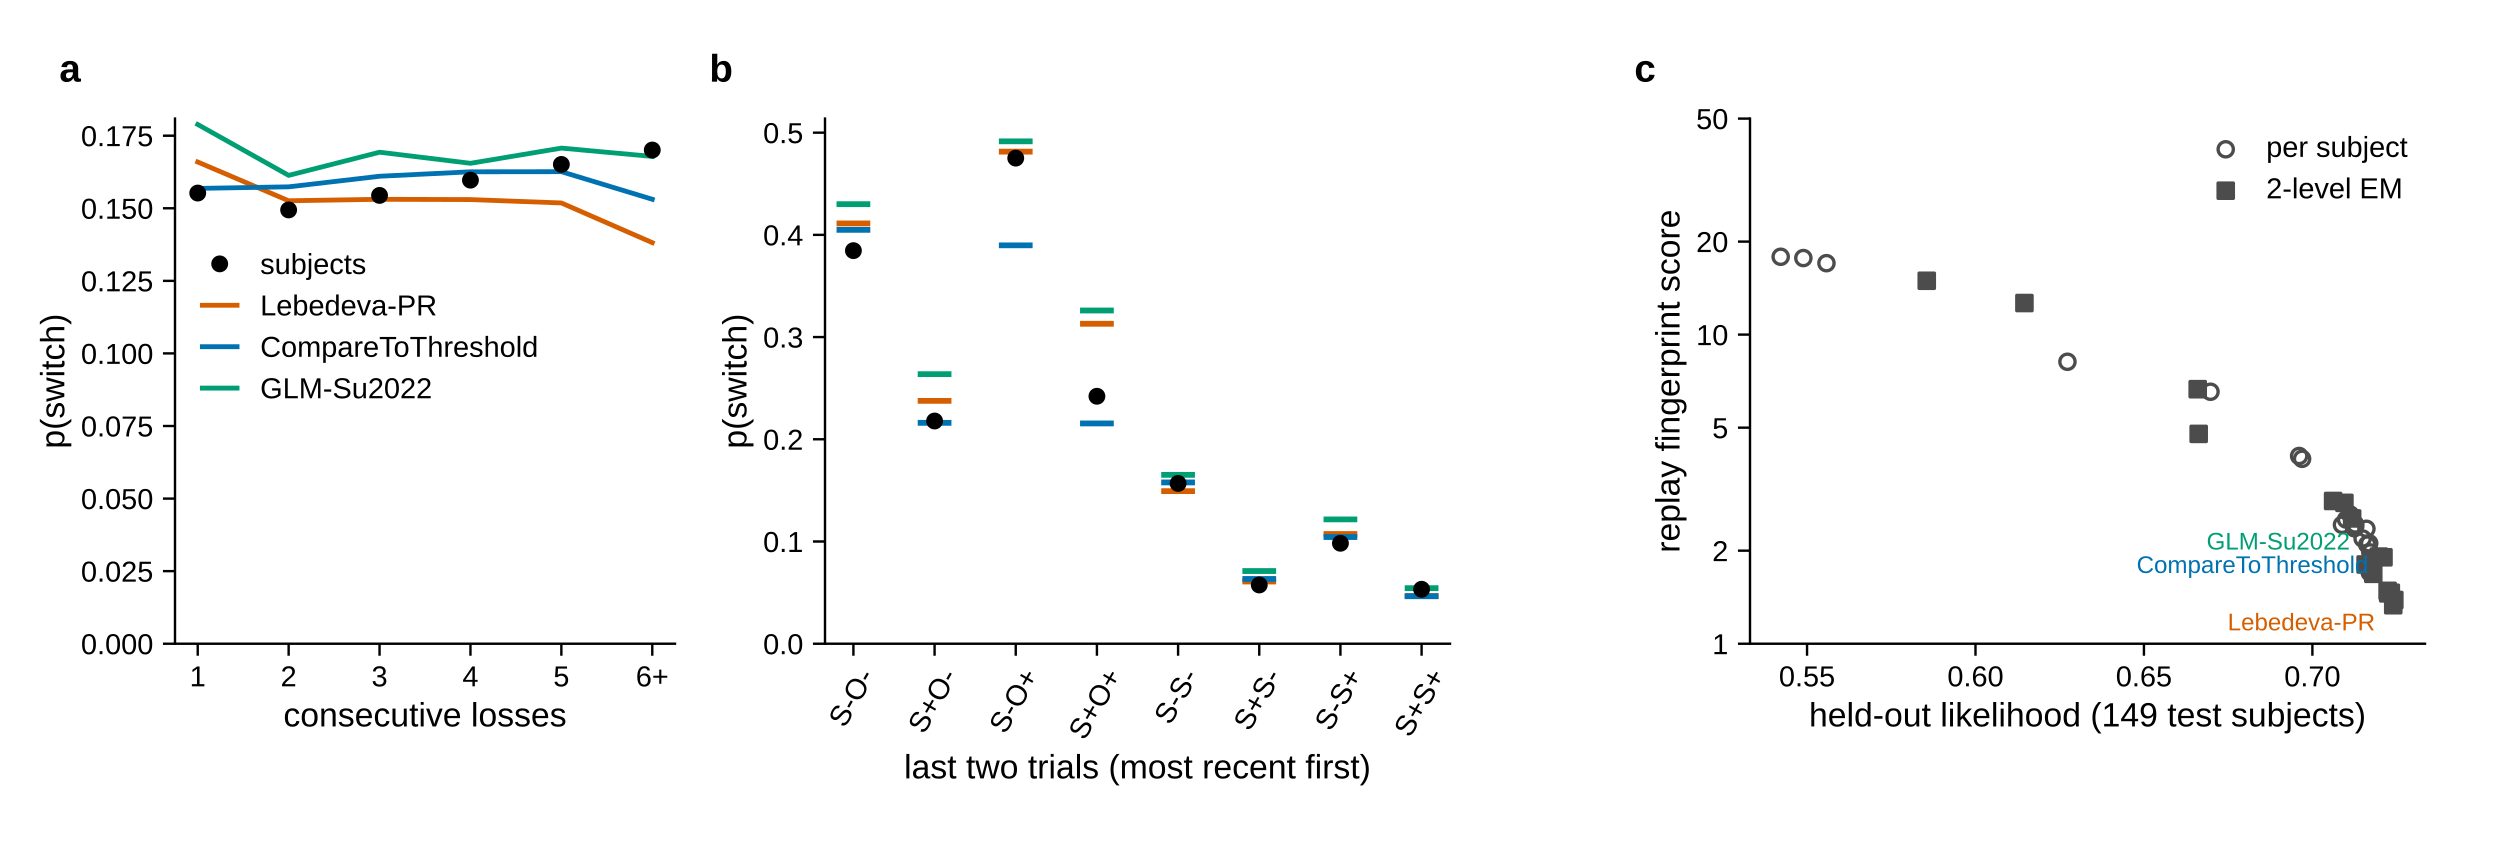
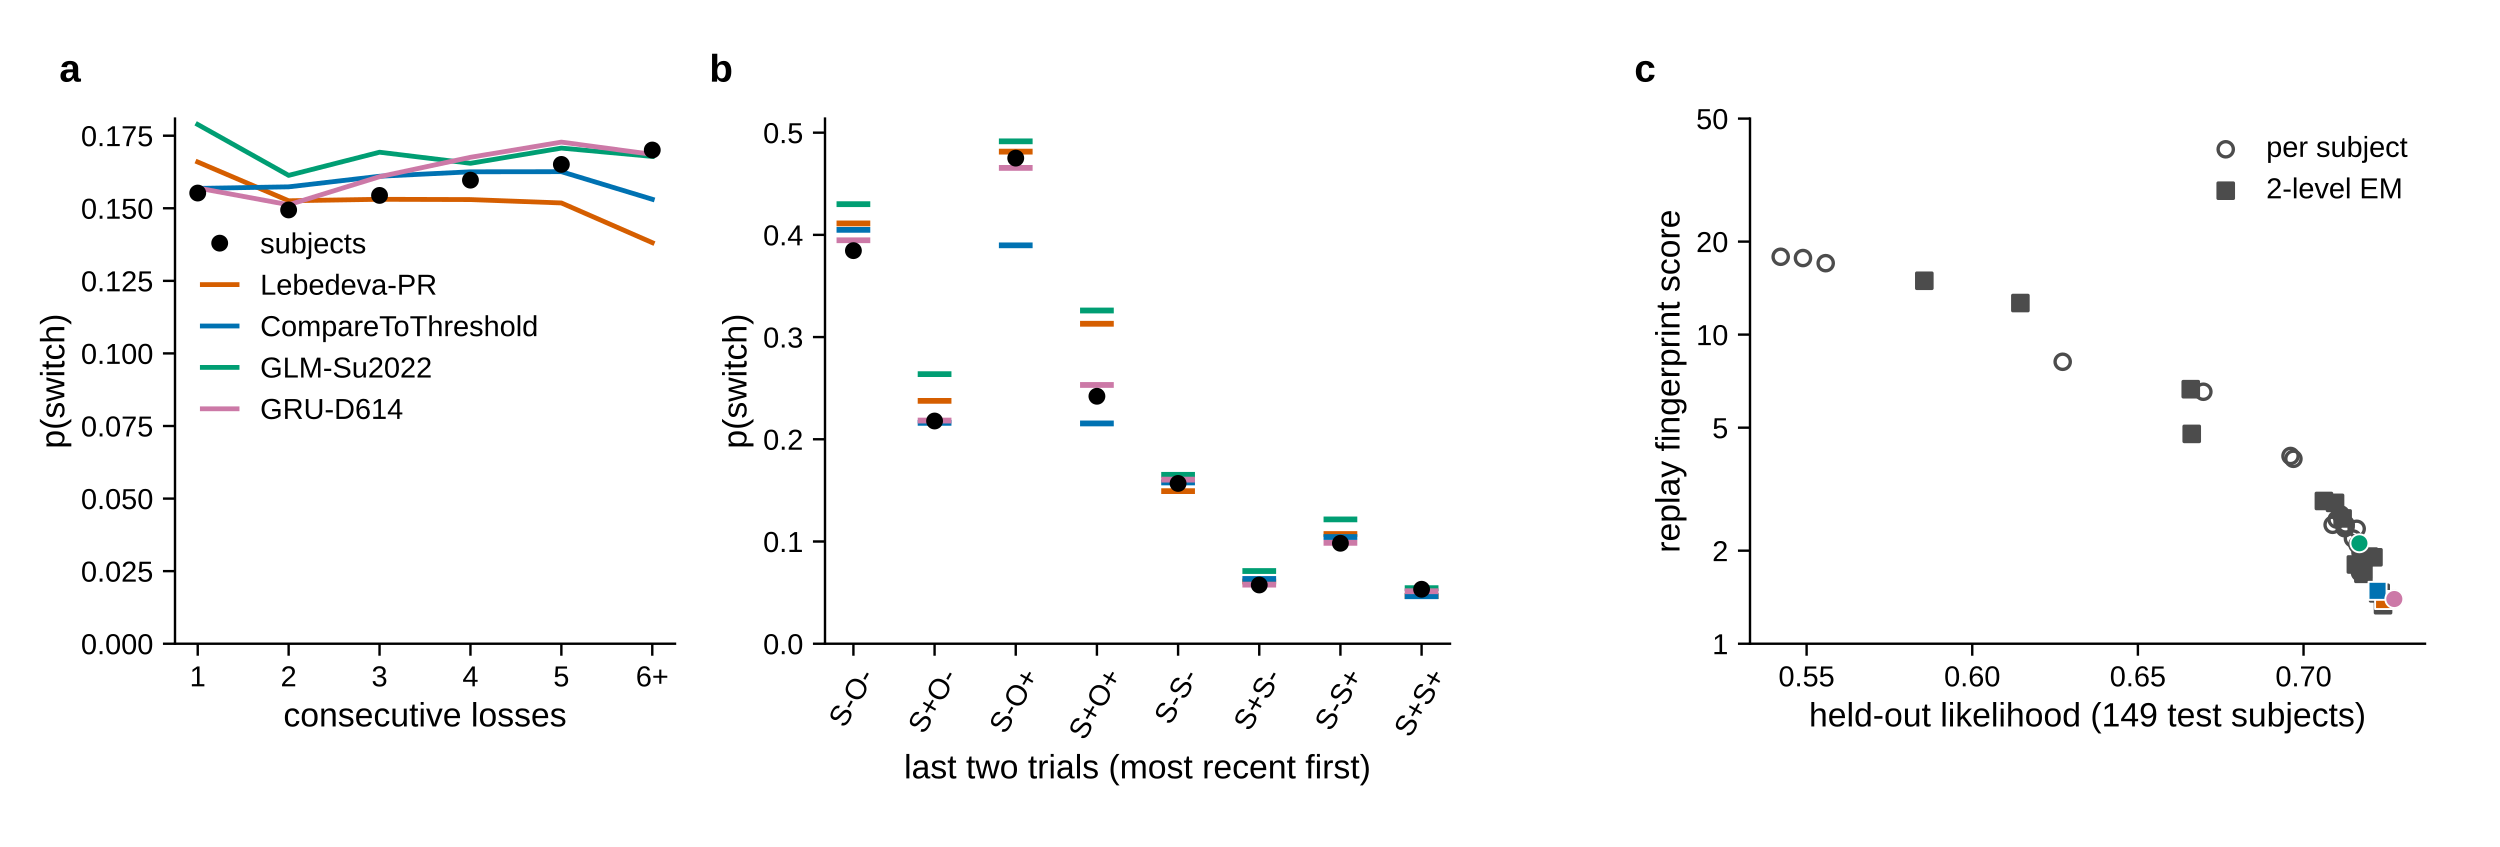
<svg xmlns="http://www.w3.org/2000/svg" xmlns:xlink="http://www.w3.org/1999/xlink" width="518.74pt" height="175.748pt" viewBox="0 0 518.74 175.748" version="1.1">
  <defs>
    <style type="text/css">*{stroke-linejoin: round; stroke-linecap: butt}</style>
  </defs>
  <g id="figure_1">
    <g id="patch_1">
      <path d="M 0 175.748  L 518.74 175.748  L 518.74 0  L 0 0  z " style="fill: #ffffff" />
    </g>
    <g id="axes_1">
      <g id="patch_2">
        <path d="M 36.312 133.569  L 140.06 133.569  L 140.06 24.605  L 36.312 24.605  z " style="fill: #ffffff" />
      </g>
      <g id="matplotlib.axis_1">
        <g id="xtick_1">
          <g id="line2d_1">
            <defs>
              <path id="md31456fca1" d="M 0 0  L 0 2.5  " style="stroke: #000000; stroke-width: 0.5" />
            </defs>
            <g>
              <use xlink:href="#md31456fca1" x="41.028" y="133.569" style="stroke: #000000; stroke-width: 0.5" />
            </g>
          </g>
          <g id="text_1">
            <text style="font-size: 6px; font-family: 'Arial', 'Liberation Sans', 'Helvetica', sans-serif; text-anchor: middle" x="41.028" y="142.417" transform="rotate(-0 41.02763 142.4166)">1</text>
          </g>
        </g>
        <g id="xtick_2">
          <g id="line2d_2">
            <g>
              <use xlink:href="#md31456fca1" x="59.891" y="133.569" style="stroke: #000000; stroke-width: 0.5" />
            </g>
          </g>
          <g id="text_2">
            <text style="font-size: 6px; font-family: 'Arial', 'Liberation Sans', 'Helvetica', sans-serif; text-anchor: middle" x="59.891" y="142.417" transform="rotate(-0 59.89091 142.4166)">2</text>
          </g>
        </g>
        <g id="xtick_3">
          <g id="line2d_3">
            <g>
              <use xlink:href="#md31456fca1" x="78.754" y="133.569" style="stroke: #000000; stroke-width: 0.5" />
            </g>
          </g>
          <g id="text_3">
            <text style="font-size: 6px; font-family: 'Arial', 'Liberation Sans', 'Helvetica', sans-serif; text-anchor: middle" x="78.754" y="142.417" transform="rotate(-0 78.75419 142.4166)">3</text>
          </g>
        </g>
        <g id="xtick_4">
          <g id="line2d_4">
            <g>
              <use xlink:href="#md31456fca1" x="97.617" y="133.569" style="stroke: #000000; stroke-width: 0.5" />
            </g>
          </g>
          <g id="text_4">
            <text style="font-size: 6px; font-family: 'Arial', 'Liberation Sans', 'Helvetica', sans-serif; text-anchor: middle" x="97.617" y="142.417" transform="rotate(-0 97.61747 142.4166)">4</text>
          </g>
        </g>
        <g id="xtick_5">
          <g id="line2d_5">
            <g>
              <use xlink:href="#md31456fca1" x="116.481" y="133.569" style="stroke: #000000; stroke-width: 0.5" />
            </g>
          </g>
          <g id="text_5">
            <text style="font-size: 6px; font-family: 'Arial', 'Liberation Sans', 'Helvetica', sans-serif; text-anchor: middle" x="116.481" y="142.417" transform="rotate(-0 116.4807 142.4166)">5</text>
          </g>
        </g>
        <g id="xtick_6">
          <g id="line2d_6">
            <g>
              <use xlink:href="#md31456fca1" x="135.344" y="133.569" style="stroke: #000000; stroke-width: 0.5" />
            </g>
          </g>
          <g id="text_6">
            <text style="font-size: 6px; font-family: 'Arial', 'Liberation Sans', 'Helvetica', sans-serif; text-anchor: middle" x="135.344" y="142.417" transform="rotate(-0 135.344 142.4166)">6+</text>
          </g>
        </g>
        <g id="text_7">
          <text style="font-size: 7px; font-family: 'Arial', 'Liberation Sans', 'Helvetica', sans-serif; text-anchor: middle" x="88.186" y="150.734" transform="rotate(-0 88.18583 150.7344)">consecutive losses</text>
        </g>
      </g>
      <g id="matplotlib.axis_2">
        <g id="ytick_1">
          <g id="line2d_7">
            <defs>
              <path id="md49a575f19" d="M 0 0  L -2.5 0  " style="stroke: #000000; stroke-width: 0.5" />
            </defs>
            <g>
              <use xlink:href="#md49a575f19" x="36.312" y="133.569" style="stroke: #000000; stroke-width: 0.5" />
            </g>
          </g>
          <g id="text_8">
            <text style="font-size: 6px; font-family: 'Arial', 'Liberation Sans', 'Helvetica', sans-serif; text-anchor: end" x="31.812" y="135.743" transform="rotate(-0 31.81181 135.7426)">0.000</text>
          </g>
        </g>
        <g id="ytick_2">
          <g id="line2d_8">
            <g>
              <use xlink:href="#md49a575f19" x="36.312" y="118.51" style="stroke: #000000; stroke-width: 0.5" />
            </g>
          </g>
          <g id="text_9">
            <text style="font-size: 6px; font-family: 'Arial', 'Liberation Sans', 'Helvetica', sans-serif; text-anchor: end" x="31.812" y="120.684" transform="rotate(-0 31.81181 120.6838)">0.025</text>
          </g>
        </g>
        <g id="ytick_3">
          <g id="line2d_9">
            <g>
              <use xlink:href="#md49a575f19" x="36.312" y="103.451" style="stroke: #000000; stroke-width: 0.5" />
            </g>
          </g>
          <g id="text_10">
            <text style="font-size: 6px; font-family: 'Arial', 'Liberation Sans', 'Helvetica', sans-serif; text-anchor: end" x="31.812" y="105.625" transform="rotate(-0 31.81181 105.625)">0.050</text>
          </g>
        </g>
        <g id="ytick_4">
          <g id="line2d_10">
            <g>
              <use xlink:href="#md49a575f19" x="36.312" y="88.392" style="stroke: #000000; stroke-width: 0.5" />
            </g>
          </g>
          <g id="text_11">
            <text style="font-size: 6px; font-family: 'Arial', 'Liberation Sans', 'Helvetica', sans-serif; text-anchor: end" x="31.812" y="90.566" transform="rotate(-0 31.81181 90.56622)">0.075</text>
          </g>
        </g>
        <g id="ytick_5">
          <g id="line2d_11">
            <g>
              <use xlink:href="#md49a575f19" x="36.312" y="73.333" style="stroke: #000000; stroke-width: 0.5" />
            </g>
          </g>
          <g id="text_12">
            <text style="font-size: 6px; font-family: 'Arial', 'Liberation Sans', 'Helvetica', sans-serif; text-anchor: end" x="31.812" y="75.507" transform="rotate(-0 31.81181 75.50744)">0.100</text>
          </g>
        </g>
        <g id="ytick_6">
          <g id="line2d_12">
            <g>
              <use xlink:href="#md49a575f19" x="36.312" y="58.275" style="stroke: #000000; stroke-width: 0.5" />
            </g>
          </g>
          <g id="text_13">
            <text style="font-size: 6px; font-family: 'Arial', 'Liberation Sans', 'Helvetica', sans-serif; text-anchor: end" x="31.812" y="60.449" transform="rotate(-0 31.81181 60.44866)">0.125</text>
          </g>
        </g>
        <g id="ytick_7">
          <g id="line2d_13">
            <g>
              <use xlink:href="#md49a575f19" x="36.312" y="43.216" style="stroke: #000000; stroke-width: 0.5" />
            </g>
          </g>
          <g id="text_14">
            <text style="font-size: 6px; font-family: 'Arial', 'Liberation Sans', 'Helvetica', sans-serif; text-anchor: end" x="31.812" y="45.39" transform="rotate(-0 31.81181 45.38988)">0.150</text>
          </g>
        </g>
        <g id="ytick_8">
          <g id="line2d_14">
            <g>
              <use xlink:href="#md49a575f19" x="36.312" y="28.157" style="stroke: #000000; stroke-width: 0.5" />
            </g>
          </g>
          <g id="text_15">
            <text style="font-size: 6px; font-family: 'Arial', 'Liberation Sans', 'Helvetica', sans-serif; text-anchor: end" x="31.812" y="30.331" transform="rotate(-0 31.81181 30.3311)">0.175</text>
          </g>
        </g>
        <g id="text_16">
          <text style="font-size: 7px; font-family: 'Arial', 'Liberation Sans', 'Helvetica', sans-serif; text-anchor: middle" x="13.346" y="79.087" transform="rotate(-90 13.34619 79.08661)">p(switch)</text>
        </g>
      </g>
      <g id="line2d_15">
        <path d="M 41.028 33.616  L 59.891 41.658  L 78.754 41.353  L 97.617 41.412  L 116.481 42.112  L 135.344 50.35  " clip-path="url(#pac01e20344)" style="fill: none; stroke: #d55e00; stroke-linecap: square" />
      </g>
      <g id="line2d_16">
        <path d="M 41.028 39.088  L 59.891 38.767  L 78.754 36.57  L 97.617 35.647  L 116.481 35.622  L 135.344 41.351  " clip-path="url(#pac01e20344)" style="fill: none; stroke: #0072b2; stroke-linecap: square" />
      </g>
      <g id="line2d_17">
        <path d="M 41.028 25.831  L 59.891 36.391  L 78.754 31.583  L 97.617 33.885  L 116.481 30.731  L 135.344 32.46  " clip-path="url(#pac01e20344)" style="fill: none; stroke: #009e73; stroke-linecap: square" />
      </g>
+       <g id="line2d_18">
+         <path d="M 41.028 39.014  L 59.891 42.49  L 78.754 36.661  L 97.617 32.636  L 116.481 29.486  L 135.344 32.037  " clip-path="url(#pac01e20344)" style="fill: none; stroke: #cc79a7; stroke-linecap: square" />
+       </g>
      <g id="patch_3">
        <path d="M 36.312 133.569  L 36.312 24.605  " style="fill: none; stroke: #000000; stroke-width: 0.5; stroke-linejoin: miter; stroke-linecap: square" />
      </g>
      <g id="patch_4">
        <path d="M 36.312 133.569  L 140.06 133.569  " style="fill: none; stroke: #000000; stroke-width: 0.5; stroke-linejoin: miter; stroke-linecap: square" />
      </g>
-       <g id="line2d_18">
+       <g id="line2d_19">
        <defs>
          <path id="mcdfaaaadb2" d="M 0 1.25  C 0.332 1.25 0.649 1.118 0.884 0.884  C 1.118 0.649 1.25 0.332 1.25 0  C 1.25 -0.332 1.118 -0.649 0.884 -0.884  C 0.649 -1.118 0.332 -1.25 0 -1.25  C -0.332 -1.25 -0.649 -1.118 -0.884 -0.884  C -1.118 -0.649 -1.25 -0.332 -1.25 0  C -1.25 0.332 -1.118 0.649 -0.884 0.884  C -0.649 1.118 -0.332 1.25 0 1.25  z " style="stroke: #000000" />
        </defs>
        <g clip-path="url(#pac01e20344)">
          <use xlink:href="#mcdfaaaadb2" x="41.028" y="40.057" style="stroke: #000000" />
          <use xlink:href="#mcdfaaaadb2" x="59.891" y="43.563" style="stroke: #000000" />
          <use xlink:href="#mcdfaaaadb2" x="78.754" y="40.547" style="stroke: #000000" />
          <use xlink:href="#mcdfaaaadb2" x="97.617" y="37.382" style="stroke: #000000" />
          <use xlink:href="#mcdfaaaadb2" x="116.481" y="34.117" style="stroke: #000000" />
          <use xlink:href="#mcdfaaaadb2" x="135.344" y="31.129" style="stroke: #000000" />
        </g>
      </g>
      <g id="text_17">
        <text style="font-weight: 700; font-size: 8px; font-family: 'Arial', 'Liberation Sans', 'Helvetica', sans-serif; text-anchor: start" x="12.312" y="16.945" transform="rotate(-0 12.31181 16.94472)">a</text>
      </g>
      <g id="legend_1">
-         <g id="line2d_19">
+         <g id="line2d_20">
          <g>
-             <use xlink:href="#mcdfaaaadb2" x="45.587" y="54.752" style="stroke: #000000" />
+             <use xlink:href="#mcdfaaaadb2" x="45.587" y="50.456" style="stroke: #000000" />
          </g>
        </g>
        <g id="text_18">
-           <text style="font-size: 6px; font-family: 'Arial', 'Liberation Sans', 'Helvetica', sans-serif; text-anchor: start" x="53.987" y="56.852" transform="rotate(-0 53.98677 56.85211)">subjects</text>
-         </g>
-         <g id="line2d_20">
-           <path d="M 41.987 63.345  L 45.587 63.345  L 49.187 63.345  " style="fill: none; stroke: #d55e00; stroke-linecap: square" />
+           <text style="font-size: 6px; font-family: 'Arial', 'Liberation Sans', 'Helvetica', sans-serif; text-anchor: start" x="53.987" y="52.556" transform="rotate(-0 53.98677 52.55555)">subjects</text>
+         </g>
+         <g id="line2d_21">
+           <path d="M 41.987 59.049  L 45.587 59.049  L 49.187 59.049  " style="fill: none; stroke: #d55e00; stroke-linecap: square" />
        </g>
        <g id="text_19">
-           <text style="font-size: 6px; font-family: 'Arial', 'Liberation Sans', 'Helvetica', sans-serif; text-anchor: start" x="53.987" y="65.445" transform="rotate(-0 53.98677 65.44524)">Lebedeva-PR</text>
-         </g>
-         <g id="line2d_21">
-           <path d="M 41.987 71.938  L 45.587 71.938  L 49.187 71.938  " style="fill: none; stroke: #0072b2; stroke-linecap: square" />
+           <text style="font-size: 6px; font-family: 'Arial', 'Liberation Sans', 'Helvetica', sans-serif; text-anchor: start" x="53.987" y="61.149" transform="rotate(-0 53.98677 61.14867)">Lebedeva-PR</text>
+         </g>
+         <g id="line2d_22">
+           <path d="M 41.987 67.642  L 45.587 67.642  L 49.187 67.642  " style="fill: none; stroke: #0072b2; stroke-linecap: square" />
        </g>
        <g id="text_20">
-           <text style="font-size: 6px; font-family: 'Arial', 'Liberation Sans', 'Helvetica', sans-serif; text-anchor: start" x="53.987" y="74.038" transform="rotate(-0 53.98677 74.03836)">CompareToThreshold</text>
-         </g>
-         <g id="line2d_22">
-           <path d="M 41.987 80.531  L 45.587 80.531  L 49.187 80.531  " style="fill: none; stroke: #009e73; stroke-linecap: square" />
+           <text style="font-size: 6px; font-family: 'Arial', 'Liberation Sans', 'Helvetica', sans-serif; text-anchor: start" x="53.987" y="69.742" transform="rotate(-0 53.98677 69.7418)">CompareToThreshold</text>
+         </g>
+         <g id="line2d_23">
+           <path d="M 41.987 76.235  L 45.587 76.235  L 49.187 76.235  " style="fill: none; stroke: #009e73; stroke-linecap: square" />
        </g>
        <g id="text_21">
-           <text style="font-size: 6px; font-family: 'Arial', 'Liberation Sans', 'Helvetica', sans-serif; text-anchor: start" x="53.987" y="82.631" transform="rotate(-0 53.98677 82.63149)">GLM-Su2022</text>
+           <text style="font-size: 6px; font-family: 'Arial', 'Liberation Sans', 'Helvetica', sans-serif; text-anchor: start" x="53.987" y="78.335" transform="rotate(-0 53.98677 78.33492)">GLM-Su2022</text>
+         </g>
+         <g id="line2d_24">
+           <path d="M 41.987 84.828  L 45.587 84.828  L 49.187 84.828  " style="fill: none; stroke: #cc79a7; stroke-linecap: square" />
+         </g>
+         <g id="text_22">
+           <text style="font-size: 6px; font-family: 'Arial', 'Liberation Sans', 'Helvetica', sans-serif; text-anchor: start" x="53.987" y="86.928" transform="rotate(-0 53.98677 86.92805)">GRU-D614</text>
        </g>
      </g>
    </g>
    <g id="axes_2">
      <g id="patch_5">
        <path d="M 171.184 133.569  L 300.869 133.569  L 300.869 24.605  L 171.184 24.605  z " style="fill: #ffffff" />
      </g>
      <g id="matplotlib.axis_3">
        <g id="xtick_7">
-           <g id="line2d_23">
+           <g id="line2d_25">
            <g>
              <use xlink:href="#md31456fca1" x="177.079" y="133.569" style="stroke: #000000; stroke-width: 0.5" />
            </g>
          </g>
-           <g id="text_22">
+           <g id="text_23">
            <text style="font-size: 6px; font-family: 'Arial', 'Liberation Sans', 'Helvetica', sans-serif" transform="translate(175.2565 151.2105) rotate(-60)">S-O-</text>
          </g>
        </g>
        <g id="xtick_8">
-           <g id="line2d_24">
+           <g id="line2d_26">
            <g>
              <use xlink:href="#md31456fca1" x="193.921" y="133.569" style="stroke: #000000; stroke-width: 0.5" />
            </g>
          </g>
-           <g id="text_23">
+           <g id="text_24">
            <text style="font-size: 6px; font-family: 'Arial', 'Liberation Sans', 'Helvetica', sans-serif" transform="translate(191.7221 152.5152) rotate(-60)">S+O-</text>
          </g>
        </g>
        <g id="xtick_9">
-           <g id="line2d_25">
+           <g id="line2d_27">
            <g>
              <use xlink:href="#md31456fca1" x="210.763" y="133.569" style="stroke: #000000; stroke-width: 0.5" />
            </g>
          </g>
-           <g id="text_24">
+           <g id="text_25">
            <text style="font-size: 6px; font-family: 'Arial', 'Liberation Sans', 'Helvetica', sans-serif" transform="translate(208.5643 152.5152) rotate(-60)">S-O+</text>
          </g>
        </g>
        <g id="xtick_10">
-           <g id="line2d_26">
+           <g id="line2d_28">
            <g>
              <use xlink:href="#md31456fca1" x="227.606" y="133.569" style="stroke: #000000; stroke-width: 0.5" />
            </g>
          </g>
-           <g id="text_25">
+           <g id="text_26">
            <text style="font-size: 6px; font-family: 'Arial', 'Liberation Sans', 'Helvetica', sans-serif" transform="translate(225.0299 153.82) rotate(-60)">S+O+</text>
          </g>
        </g>
        <g id="xtick_11">
-           <g id="line2d_27">
+           <g id="line2d_29">
            <g>
              <use xlink:href="#md31456fca1" x="244.448" y="133.569" style="stroke: #000000; stroke-width: 0.5" />
            </g>
          </g>
-           <g id="text_26">
+           <g id="text_27">
            <text style="font-size: 6px; font-family: 'Arial', 'Liberation Sans', 'Helvetica', sans-serif" transform="translate(242.7916 150.6349) rotate(-60)">S-S-</text>
          </g>
        </g>
        <g id="xtick_12">
-           <g id="line2d_28">
+           <g id="line2d_30">
            <g>
              <use xlink:href="#md31456fca1" x="261.29" y="133.569" style="stroke: #000000; stroke-width: 0.5" />
            </g>
          </g>
-           <g id="text_27">
+           <g id="text_28">
            <text style="font-size: 6px; font-family: 'Arial', 'Liberation Sans', 'Helvetica', sans-serif" transform="translate(259.2571 151.9396) rotate(-60)">S+S-</text>
          </g>
        </g>
        <g id="xtick_13">
-           <g id="line2d_29">
+           <g id="line2d_31">
            <g>
              <use xlink:href="#md31456fca1" x="278.132" y="133.569" style="stroke: #000000; stroke-width: 0.5" />
            </g>
          </g>
-           <g id="text_28">
+           <g id="text_29">
            <text style="font-size: 6px; font-family: 'Arial', 'Liberation Sans', 'Helvetica', sans-serif" transform="translate(276.0994 151.9396) rotate(-60)">S-S+</text>
          </g>
        </g>
        <g id="xtick_14">
-           <g id="line2d_30">
+           <g id="line2d_32">
            <g>
              <use xlink:href="#md31456fca1" x="294.975" y="133.569" style="stroke: #000000; stroke-width: 0.5" />
            </g>
          </g>
-           <g id="text_29">
+           <g id="text_30">
            <text style="font-size: 6px; font-family: 'Arial', 'Liberation Sans', 'Helvetica', sans-serif" transform="translate(292.5649 153.2443) rotate(-60)">S+S+</text>
          </g>
        </g>
-         <g id="text_30">
+         <g id="text_31">
          <text style="font-size: 7px; font-family: 'Arial', 'Liberation Sans', 'Helvetica', sans-serif; text-anchor: middle" x="236.027" y="161.515" transform="rotate(-0 236.0268 161.5153)">last two trials (most recent first)</text>
        </g>
      </g>
      <g id="matplotlib.axis_4">
        <g id="ytick_9">
-           <g id="line2d_31">
+           <g id="line2d_33">
            <g>
              <use xlink:href="#md49a575f19" x="171.184" y="133.569" style="stroke: #000000; stroke-width: 0.5" />
            </g>
          </g>
-           <g id="text_31">
+           <g id="text_32">
            <text style="font-size: 6px; font-family: 'Arial', 'Liberation Sans', 'Helvetica', sans-serif; text-anchor: end" x="166.684" y="135.743" transform="rotate(-0 166.6843 135.7426)">0.0</text>
          </g>
        </g>
        <g id="ytick_10">
-           <g id="line2d_32">
+           <g id="line2d_34">
            <g>
              <use xlink:href="#md49a575f19" x="171.184" y="112.359" style="stroke: #000000; stroke-width: 0.5" />
            </g>
          </g>
-           <g id="text_32">
+           <g id="text_33">
            <text style="font-size: 6px; font-family: 'Arial', 'Liberation Sans', 'Helvetica', sans-serif; text-anchor: end" x="166.684" y="114.533" transform="rotate(-0 166.6843 114.5335)">0.1</text>
          </g>
        </g>
        <g id="ytick_11">
-           <g id="line2d_33">
+           <g id="line2d_35">
            <g>
              <use xlink:href="#md49a575f19" x="171.184" y="91.15" style="stroke: #000000; stroke-width: 0.5" />
            </g>
          </g>
-           <g id="text_33">
+           <g id="text_34">
            <text style="font-size: 6px; font-family: 'Arial', 'Liberation Sans', 'Helvetica', sans-serif; text-anchor: end" x="166.684" y="93.324" transform="rotate(-0 166.6843 93.32437)">0.2</text>
          </g>
        </g>
        <g id="ytick_12">
-           <g id="line2d_34">
+           <g id="line2d_36">
            <g>
              <use xlink:href="#md49a575f19" x="171.184" y="69.941" style="stroke: #000000; stroke-width: 0.5" />
            </g>
          </g>
-           <g id="text_34">
+           <g id="text_35">
            <text style="font-size: 6px; font-family: 'Arial', 'Liberation Sans', 'Helvetica', sans-serif; text-anchor: end" x="166.684" y="72.115" transform="rotate(-0 166.6843 72.11528)">0.3</text>
          </g>
        </g>
        <g id="ytick_13">
-           <g id="line2d_35">
+           <g id="line2d_37">
            <g>
              <use xlink:href="#md49a575f19" x="171.184" y="48.732" style="stroke: #000000; stroke-width: 0.5" />
            </g>
          </g>
-           <g id="text_35">
+           <g id="text_36">
            <text style="font-size: 6px; font-family: 'Arial', 'Liberation Sans', 'Helvetica', sans-serif; text-anchor: end" x="166.684" y="50.906" transform="rotate(-0 166.6843 50.90618)">0.4</text>
          </g>
        </g>
        <g id="ytick_14">
-           <g id="line2d_36">
+           <g id="line2d_38">
            <g>
              <use xlink:href="#md49a575f19" x="171.184" y="27.523" style="stroke: #000000; stroke-width: 0.5" />
            </g>
          </g>
-           <g id="text_36">
+           <g id="text_37">
            <text style="font-size: 6px; font-family: 'Arial', 'Liberation Sans', 'Helvetica', sans-serif; text-anchor: end" x="166.684" y="29.697" transform="rotate(-0 166.6843 29.69708)">0.5</text>
          </g>
        </g>
-         <g id="text_37">
+         <g id="text_38">
          <text style="font-size: 7px; font-family: 'Arial', 'Liberation Sans', 'Helvetica', sans-serif; text-anchor: middle" x="154.892" y="79.087" transform="rotate(-90 154.8918 79.08661)">p(switch)</text>
        </g>
      </g>
-       <g id="line2d_37">
+       <g id="line2d_39">
        <defs>
          <path id="m7aa9e1cbe7" d="M 3.5 0  L -3.5 -0  " style="stroke: #d55e00; stroke-width: 1.2" />
        </defs>
        <g clip-path="url(#p8be396321c)">
          <use xlink:href="#m7aa9e1cbe7" x="177.079" y="46.361" style="fill: #d55e00; stroke: #d55e00; stroke-width: 1.2" />
          <use xlink:href="#m7aa9e1cbe7" x="193.921" y="83.177" style="fill: #d55e00; stroke: #d55e00; stroke-width: 1.2" />
          <use xlink:href="#m7aa9e1cbe7" x="210.763" y="31.467" style="fill: #d55e00; stroke: #d55e00; stroke-width: 1.2" />
          <use xlink:href="#m7aa9e1cbe7" x="227.606" y="67.181" style="fill: #d55e00; stroke: #d55e00; stroke-width: 1.2" />
          <use xlink:href="#m7aa9e1cbe7" x="244.448" y="101.908" style="fill: #d55e00; stroke: #d55e00; stroke-width: 1.2" />
          <use xlink:href="#m7aa9e1cbe7" x="261.29" y="120.661" style="fill: #d55e00; stroke: #d55e00; stroke-width: 1.2" />
          <use xlink:href="#m7aa9e1cbe7" x="278.132" y="110.802" style="fill: #d55e00; stroke: #d55e00; stroke-width: 1.2" />
          <use xlink:href="#m7aa9e1cbe7" x="294.975" y="123.691" style="fill: #d55e00; stroke: #d55e00; stroke-width: 1.2" />
        </g>
      </g>
-       <g id="line2d_38">
+       <g id="line2d_40">
        <defs>
          <path id="m7d76613da3" d="M 3.5 0  L -3.5 -0  " style="stroke: #0072b2; stroke-width: 1.2" />
        </defs>
        <g clip-path="url(#p8be396321c)">
          <use xlink:href="#m7d76613da3" x="177.079" y="47.696" style="fill: #0072b2; stroke: #0072b2; stroke-width: 1.2" />
          <use xlink:href="#m7d76613da3" x="193.921" y="87.737" style="fill: #0072b2; stroke: #0072b2; stroke-width: 1.2" />
          <use xlink:href="#m7d76613da3" x="210.763" y="50.905" style="fill: #0072b2; stroke: #0072b2; stroke-width: 1.2" />
          <use xlink:href="#m7d76613da3" x="227.606" y="87.863" style="fill: #0072b2; stroke: #0072b2; stroke-width: 1.2" />
          <use xlink:href="#m7d76613da3" x="244.448" y="100.107" style="fill: #0072b2; stroke: #0072b2; stroke-width: 1.2" />
          <use xlink:href="#m7d76613da3" x="261.29" y="120.136" style="fill: #0072b2; stroke: #0072b2; stroke-width: 1.2" />
          <use xlink:href="#m7d76613da3" x="278.132" y="111.437" style="fill: #0072b2; stroke: #0072b2; stroke-width: 1.2" />
          <use xlink:href="#m7d76613da3" x="294.975" y="123.712" style="fill: #0072b2; stroke: #0072b2; stroke-width: 1.2" />
        </g>
      </g>
-       <g id="line2d_39">
+       <g id="line2d_41">
        <defs>
          <path id="m1ed4e58a02" d="M 3.5 0  L -3.5 -0  " style="stroke: #009e73; stroke-width: 1.2" />
        </defs>
        <g clip-path="url(#p8be396321c)">
          <use xlink:href="#m1ed4e58a02" x="177.079" y="42.364" style="fill: #009e73; stroke: #009e73; stroke-width: 1.2" />
          <use xlink:href="#m1ed4e58a02" x="193.921" y="77.63" style="fill: #009e73; stroke: #009e73; stroke-width: 1.2" />
          <use xlink:href="#m1ed4e58a02" x="210.763" y="29.324" style="fill: #009e73; stroke: #009e73; stroke-width: 1.2" />
          <use xlink:href="#m1ed4e58a02" x="227.606" y="64.427" style="fill: #009e73; stroke: #009e73; stroke-width: 1.2" />
          <use xlink:href="#m1ed4e58a02" x="244.448" y="98.527" style="fill: #009e73; stroke: #009e73; stroke-width: 1.2" />
          <use xlink:href="#m1ed4e58a02" x="261.29" y="118.483" style="fill: #009e73; stroke: #009e73; stroke-width: 1.2" />
          <use xlink:href="#m1ed4e58a02" x="278.132" y="107.773" style="fill: #009e73; stroke: #009e73; stroke-width: 1.2" />
          <use xlink:href="#m1ed4e58a02" x="294.975" y="122.043" style="fill: #009e73; stroke: #009e73; stroke-width: 1.2" />
        </g>
      </g>
+       <g id="line2d_42">
+         <defs>
+           <path id="mfff714b8f1" d="M 3.5 0  L -3.5 -0  " style="stroke: #cc79a7; stroke-width: 1.2" />
+         </defs>
+         <g clip-path="url(#p8be396321c)">
+           <use xlink:href="#mfff714b8f1" x="177.079" y="49.853" style="fill: #cc79a7; stroke: #cc79a7; stroke-width: 1.2" />
+           <use xlink:href="#mfff714b8f1" x="193.921" y="87.267" style="fill: #cc79a7; stroke: #cc79a7; stroke-width: 1.2" />
+           <use xlink:href="#mfff714b8f1" x="210.763" y="34.84" style="fill: #cc79a7; stroke: #cc79a7; stroke-width: 1.2" />
+           <use xlink:href="#mfff714b8f1" x="227.606" y="79.875" style="fill: #cc79a7; stroke: #cc79a7; stroke-width: 1.2" />
+           <use xlink:href="#mfff714b8f1" x="244.448" y="99.524" style="fill: #cc79a7; stroke: #cc79a7; stroke-width: 1.2" />
+           <use xlink:href="#mfff714b8f1" x="261.29" y="121.318" style="fill: #cc79a7; stroke: #cc79a7; stroke-width: 1.2" />
+           <use xlink:href="#mfff714b8f1" x="278.132" y="112.634" style="fill: #cc79a7; stroke: #cc79a7; stroke-width: 1.2" />
+           <use xlink:href="#mfff714b8f1" x="294.975" y="122.68" style="fill: #cc79a7; stroke: #cc79a7; stroke-width: 1.2" />
+         </g>
+       </g>
      <g id="patch_6">
        <path d="M 171.184 133.569  L 171.184 24.605  " style="fill: none; stroke: #000000; stroke-width: 0.5; stroke-linejoin: miter; stroke-linecap: square" />
      </g>
      <g id="patch_7">
        <path d="M 171.184 133.569  L 300.869 133.569  " style="fill: none; stroke: #000000; stroke-width: 0.5; stroke-linejoin: miter; stroke-linecap: square" />
      </g>
-       <g id="line2d_40">
+       <g id="line2d_43">
        <g clip-path="url(#p8be396321c)">
          <use xlink:href="#mcdfaaaadb2" x="177.079" y="52.007" style="stroke: #000000" />
          <use xlink:href="#mcdfaaaadb2" x="193.921" y="87.357" style="stroke: #000000" />
          <use xlink:href="#mcdfaaaadb2" x="210.763" y="32.81" style="stroke: #000000" />
          <use xlink:href="#mcdfaaaadb2" x="227.606" y="82.223" style="stroke: #000000" />
          <use xlink:href="#mcdfaaaadb2" x="244.448" y="100.31" style="stroke: #000000" />
          <use xlink:href="#mcdfaaaadb2" x="261.29" y="121.379" style="stroke: #000000" />
          <use xlink:href="#mcdfaaaadb2" x="278.132" y="112.727" style="stroke: #000000" />
          <use xlink:href="#mcdfaaaadb2" x="294.975" y="122.269" style="stroke: #000000" />
        </g>
      </g>
-       <g id="text_38">
+       <g id="text_39">
        <text style="font-weight: 700; font-size: 8px; font-family: 'Arial', 'Liberation Sans', 'Helvetica', sans-serif; text-anchor: start" x="147.184" y="16.945" transform="rotate(-0 147.1843 16.94472)">b</text>
      </g>
    </g>
    <g id="axes_3">
      <g id="patch_8">
        <path d="M 363.118 133.569  L 503.178 133.569  L 503.178 24.605  L 363.118 24.605  z " style="fill: #ffffff" />
      </g>
      <g id="PathCollection_1">
        <defs>
          <path id="C0_0_7008a1278a" d="M 0 1.581  C 0.419 1.581 0.822 1.415 1.118 1.118  C 1.415 0.822 1.581 0.419 1.581 -0  C 1.581 -0.419 1.415 -0.822 1.118 -1.118  C 0.822 -1.415 0.419 -1.581 0 -1.581  C -0.419 -1.581 -0.822 -1.415 -1.118 -1.118  C -1.415 -0.822 -1.581 -0.419 -1.581 0  C -1.581 0.419 -1.415 0.822 -1.118 1.118  C -0.822 1.415 -0.419 1.581 0 1.581  z " />
        </defs>
        <g clip-path="url(#pab01333e7d)">
-           <use xlink:href="#C0_0_7008a1278a" x="491.833" y="114.633" style="fill: none; stroke: #4c4c4c; stroke-width: 0.7" />
-         </g>
-         <g clip-path="url(#pab01333e7d)">
-           <use xlink:href="#C0_0_7008a1278a" x="492.913" y="116.207" style="fill: none; stroke: #4c4c4c; stroke-width: 0.7" />
-         </g>
-         <g clip-path="url(#pab01333e7d)">
-           <use xlink:href="#C0_0_7008a1278a" x="490.236" y="111.742" style="fill: none; stroke: #4c4c4c; stroke-width: 0.7" />
-         </g>
-         <g clip-path="url(#pab01333e7d)">
-           <use xlink:href="#C0_0_7008a1278a" x="491.024" y="109.724" style="fill: none; stroke: #4c4c4c; stroke-width: 0.7" />
-         </g>
-         <g clip-path="url(#pab01333e7d)">
-           <use xlink:href="#C0_0_7008a1278a" x="491.722" y="118.802" style="fill: none; stroke: #4c4c4c; stroke-width: 0.7" />
-         </g>
-         <g clip-path="url(#pab01333e7d)">
-           <use xlink:href="#C0_0_7008a1278a" x="488.666" y="109.363" style="fill: none; stroke: #4c4c4c; stroke-width: 0.7" />
-         </g>
-         <g clip-path="url(#pab01333e7d)">
-           <use xlink:href="#C0_0_7008a1278a" x="491.191" y="112.998" style="fill: none; stroke: #4c4c4c; stroke-width: 0.7" />
-         </g>
-         <g clip-path="url(#pab01333e7d)">
-           <use xlink:href="#C0_0_7008a1278a" x="486.805" y="107.799" style="fill: none; stroke: #4c4c4c; stroke-width: 0.7" />
-         </g>
-         <g clip-path="url(#pab01333e7d)">
-           <use xlink:href="#C0_0_7008a1278a" x="487.672" y="106.762" style="fill: none; stroke: #4c4c4c; stroke-width: 0.7" />
-         </g>
-         <g clip-path="url(#pab01333e7d)">
-           <use xlink:href="#C0_0_7008a1278a" x="488.494" y="109.601" style="fill: none; stroke: #4c4c4c; stroke-width: 0.7" />
-         </g>
-         <g clip-path="url(#pab01333e7d)">
-           <use xlink:href="#C0_0_7008a1278a" x="485.951" y="108.895" style="fill: none; stroke: #4c4c4c; stroke-width: 0.7" />
-         </g>
-         <g clip-path="url(#pab01333e7d)">
-           <use xlink:href="#C0_0_7008a1278a" x="488.705" y="108.82" style="fill: none; stroke: #4c4c4c; stroke-width: 0.7" />
-         </g>
-         <g clip-path="url(#pab01333e7d)">
-           <use xlink:href="#C0_0_7008a1278a" x="477.674" y="95.202" style="fill: none; stroke: #4c4c4c; stroke-width: 0.7" />
-         </g>
-         <g clip-path="url(#pab01333e7d)">
-           <use xlink:href="#C0_0_7008a1278a" x="477.063" y="94.613" style="fill: none; stroke: #4c4c4c; stroke-width: 0.7" />
-         </g>
-         <g clip-path="url(#pab01333e7d)">
-           <use xlink:href="#C0_0_7008a1278a" x="458.669" y="81.287" style="fill: none; stroke: #4c4c4c; stroke-width: 0.7" />
-         </g>
-         <g clip-path="url(#pab01333e7d)">
-           <use xlink:href="#C0_0_7008a1278a" x="428.988" y="75.067" style="fill: none; stroke: #4c4c4c; stroke-width: 0.7" />
-         </g>
-         <g clip-path="url(#pab01333e7d)">
-           <use xlink:href="#C0_0_7008a1278a" x="378.982" y="54.607" style="fill: none; stroke: #4c4c4c; stroke-width: 0.7" />
-         </g>
-         <g clip-path="url(#pab01333e7d)">
-           <use xlink:href="#C0_0_7008a1278a" x="374.188" y="53.545" style="fill: none; stroke: #4c4c4c; stroke-width: 0.7" />
+           <use xlink:href="#C0_0_7008a1278a" x="489.797" y="114.633" style="fill: none; stroke: #4c4c4c; stroke-width: 0.7" />
+         </g>
+         <g clip-path="url(#pab01333e7d)">
+           <use xlink:href="#C0_0_7008a1278a" x="490.86" y="116.207" style="fill: none; stroke: #4c4c4c; stroke-width: 0.7" />
+         </g>
+         <g clip-path="url(#pab01333e7d)">
+           <use xlink:href="#C0_0_7008a1278a" x="488.227" y="111.742" style="fill: none; stroke: #4c4c4c; stroke-width: 0.7" />
+         </g>
+         <g clip-path="url(#pab01333e7d)">
+           <use xlink:href="#C0_0_7008a1278a" x="489.002" y="109.724" style="fill: none; stroke: #4c4c4c; stroke-width: 0.7" />
+         </g>
+         <g clip-path="url(#pab01333e7d)">
+           <use xlink:href="#C0_0_7008a1278a" x="489.689" y="118.802" style="fill: none; stroke: #4c4c4c; stroke-width: 0.7" />
+         </g>
+         <g clip-path="url(#pab01333e7d)">
+           <use xlink:href="#C0_0_7008a1278a" x="486.683" y="109.363" style="fill: none; stroke: #4c4c4c; stroke-width: 0.7" />
+         </g>
+         <g clip-path="url(#pab01333e7d)">
+           <use xlink:href="#C0_0_7008a1278a" x="489.166" y="112.998" style="fill: none; stroke: #4c4c4c; stroke-width: 0.7" />
+         </g>
+         <g clip-path="url(#pab01333e7d)">
+           <use xlink:href="#C0_0_7008a1278a" x="484.853" y="107.799" style="fill: none; stroke: #4c4c4c; stroke-width: 0.7" />
+         </g>
+         <g clip-path="url(#pab01333e7d)">
+           <use xlink:href="#C0_0_7008a1278a" x="485.706" y="106.762" style="fill: none; stroke: #4c4c4c; stroke-width: 0.7" />
+         </g>
+         <g clip-path="url(#pab01333e7d)">
+           <use xlink:href="#C0_0_7008a1278a" x="486.514" y="109.601" style="fill: none; stroke: #4c4c4c; stroke-width: 0.7" />
+         </g>
+         <g clip-path="url(#pab01333e7d)">
+           <use xlink:href="#C0_0_7008a1278a" x="484.013" y="108.895" style="fill: none; stroke: #4c4c4c; stroke-width: 0.7" />
+         </g>
+         <g clip-path="url(#pab01333e7d)">
+           <use xlink:href="#C0_0_7008a1278a" x="486.721" y="108.82" style="fill: none; stroke: #4c4c4c; stroke-width: 0.7" />
+         </g>
+         <g clip-path="url(#pab01333e7d)">
+           <use xlink:href="#C0_0_7008a1278a" x="475.874" y="95.202" style="fill: none; stroke: #4c4c4c; stroke-width: 0.7" />
+         </g>
+         <g clip-path="url(#pab01333e7d)">
+           <use xlink:href="#C0_0_7008a1278a" x="475.273" y="94.613" style="fill: none; stroke: #4c4c4c; stroke-width: 0.7" />
+         </g>
+         <g clip-path="url(#pab01333e7d)">
+           <use xlink:href="#C0_0_7008a1278a" x="457.185" y="81.287" style="fill: none; stroke: #4c4c4c; stroke-width: 0.7" />
+         </g>
+         <g clip-path="url(#pab01333e7d)">
+           <use xlink:href="#C0_0_7008a1278a" x="427.998" y="75.067" style="fill: none; stroke: #4c4c4c; stroke-width: 0.7" />
+         </g>
+         <g clip-path="url(#pab01333e7d)">
+           <use xlink:href="#C0_0_7008a1278a" x="378.824" y="54.607" style="fill: none; stroke: #4c4c4c; stroke-width: 0.7" />
+         </g>
+         <g clip-path="url(#pab01333e7d)">
+           <use xlink:href="#C0_0_7008a1278a" x="374.11" y="53.545" style="fill: none; stroke: #4c4c4c; stroke-width: 0.7" />
        </g>
        <g clip-path="url(#pab01333e7d)">
          <use xlink:href="#C0_0_7008a1278a" x="369.484" y="53.279" style="fill: none; stroke: #4c4c4c; stroke-width: 0.7" />
        </g>
        <g clip-path="url(#pab01333e7d)">
-           <use xlink:href="#C0_0_7008a1278a" x="491.6" y="112.727" style="fill: none; stroke: #4c4c4c; stroke-width: 0.7" />
+           <use xlink:href="#C0_0_7008a1278a" x="489.569" y="112.727" style="fill: none; stroke: #4c4c4c; stroke-width: 0.7" />
+         </g>
+         <g clip-path="url(#pab01333e7d)">
+           <use xlink:href="#C0_0_7008a1278a" x="496.812" y="124.293" style="fill: none; stroke: #4c4c4c; stroke-width: 0.7" />
        </g>
      </g>
      <g id="PathCollection_2">
        <defs>
          <path id="m66f9552f03" d="M -1.581 1.581  L 1.581 1.581  L 1.581 -1.581  L -1.581 -1.581  z " style="stroke: #4c4c4c; stroke-width: 0.7" />
        </defs>
        <g clip-path="url(#pab01333e7d)">
-           <use xlink:href="#m66f9552f03" x="496.812" y="124.496" style="fill: #4c4c4c; stroke: #4c4c4c; stroke-width: 0.7" />
-           <use xlink:href="#m66f9552f03" x="496.587" y="125.586" style="fill: #4c4c4c; stroke: #4c4c4c; stroke-width: 0.7" />
-           <use xlink:href="#m66f9552f03" x="496.088" y="122.999" style="fill: #4c4c4c; stroke: #4c4c4c; stroke-width: 0.7" />
-           <use xlink:href="#m66f9552f03" x="495.545" y="123.118" style="fill: #4c4c4c; stroke: #4c4c4c; stroke-width: 0.7" />
-           <use xlink:href="#m66f9552f03" x="495.425" y="122.596" style="fill: #4c4c4c; stroke: #4c4c4c; stroke-width: 0.7" />
-           <use xlink:href="#m66f9552f03" x="494.563" y="115.636" style="fill: #4c4c4c; stroke: #4c4c4c; stroke-width: 0.7" />
-           <use xlink:href="#m66f9552f03" x="493.6" y="115.487" style="fill: #4c4c4c; stroke: #4c4c4c; stroke-width: 0.7" />
-           <use xlink:href="#m66f9552f03" x="492.437" y="119.072" style="fill: #4c4c4c; stroke: #4c4c4c; stroke-width: 0.7" />
-           <use xlink:href="#m66f9552f03" x="492.33" y="118.35" style="fill: #4c4c4c; stroke: #4c4c4c; stroke-width: 0.7" />
-           <use xlink:href="#m66f9552f03" x="492.261" y="116.156" style="fill: #4c4c4c; stroke: #4c4c4c; stroke-width: 0.7" />
-           <use xlink:href="#m66f9552f03" x="490.855" y="117.128" style="fill: #4c4c4c; stroke: #4c4c4c; stroke-width: 0.7" />
-           <use xlink:href="#m66f9552f03" x="486.457" y="104.344" style="fill: #4c4c4c; stroke: #4c4c4c; stroke-width: 0.7" />
-           <use xlink:href="#m66f9552f03" x="488.058" y="107.571" style="fill: #4c4c4c; stroke: #4c4c4c; stroke-width: 0.7" />
-           <use xlink:href="#m66f9552f03" x="484.109" y="103.952" style="fill: #4c4c4c; stroke: #4c4c4c; stroke-width: 0.7" />
-           <use xlink:href="#m66f9552f03" x="456.014" y="80.756" style="fill: #4c4c4c; stroke: #4c4c4c; stroke-width: 0.7" />
-           <use xlink:href="#m66f9552f03" x="456.217" y="90.028" style="fill: #4c4c4c; stroke: #4c4c4c; stroke-width: 0.7" />
-           <use xlink:href="#m66f9552f03" x="420.061" y="62.882" style="fill: #4c4c4c; stroke: #4c4c4c; stroke-width: 0.7" />
-           <use xlink:href="#m66f9552f03" x="399.793" y="58.257" style="fill: #4c4c4c; stroke: #4c4c4c; stroke-width: 0.7" />
+           <use xlink:href="#m66f9552f03" x="494.693" y="124.496" style="fill: #4c4c4c; stroke: #4c4c4c; stroke-width: 0.7" />
+           <use xlink:href="#m66f9552f03" x="494.472" y="125.586" style="fill: #4c4c4c; stroke: #4c4c4c; stroke-width: 0.7" />
+           <use xlink:href="#m66f9552f03" x="493.982" y="122.999" style="fill: #4c4c4c; stroke: #4c4c4c; stroke-width: 0.7" />
+           <use xlink:href="#m66f9552f03" x="493.448" y="123.118" style="fill: #4c4c4c; stroke: #4c4c4c; stroke-width: 0.7" />
+           <use xlink:href="#m66f9552f03" x="493.329" y="122.596" style="fill: #4c4c4c; stroke: #4c4c4c; stroke-width: 0.7" />
+           <use xlink:href="#m66f9552f03" x="492.482" y="115.636" style="fill: #4c4c4c; stroke: #4c4c4c; stroke-width: 0.7" />
+           <use xlink:href="#m66f9552f03" x="491.535" y="115.487" style="fill: #4c4c4c; stroke: #4c4c4c; stroke-width: 0.7" />
+           <use xlink:href="#m66f9552f03" x="490.392" y="119.072" style="fill: #4c4c4c; stroke: #4c4c4c; stroke-width: 0.7" />
+           <use xlink:href="#m66f9552f03" x="490.286" y="118.35" style="fill: #4c4c4c; stroke: #4c4c4c; stroke-width: 0.7" />
+           <use xlink:href="#m66f9552f03" x="490.218" y="116.156" style="fill: #4c4c4c; stroke: #4c4c4c; stroke-width: 0.7" />
+           <use xlink:href="#m66f9552f03" x="488.835" y="117.128" style="fill: #4c4c4c; stroke: #4c4c4c; stroke-width: 0.7" />
+           <use xlink:href="#m66f9552f03" x="484.511" y="104.344" style="fill: #4c4c4c; stroke: #4c4c4c; stroke-width: 0.7" />
+           <use xlink:href="#m66f9552f03" x="486.085" y="107.571" style="fill: #4c4c4c; stroke: #4c4c4c; stroke-width: 0.7" />
+           <use xlink:href="#m66f9552f03" x="482.202" y="103.952" style="fill: #4c4c4c; stroke: #4c4c4c; stroke-width: 0.7" />
+           <use xlink:href="#m66f9552f03" x="454.574" y="80.756" style="fill: #4c4c4c; stroke: #4c4c4c; stroke-width: 0.7" />
+           <use xlink:href="#m66f9552f03" x="454.774" y="90.028" style="fill: #4c4c4c; stroke: #4c4c4c; stroke-width: 0.7" />
+           <use xlink:href="#m66f9552f03" x="419.22" y="62.882" style="fill: #4c4c4c; stroke: #4c4c4c; stroke-width: 0.7" />
+           <use xlink:href="#m66f9552f03" x="399.289" y="58.257" style="fill: #4c4c4c; stroke: #4c4c4c; stroke-width: 0.7" />
        </g>
      </g>
      <g id="matplotlib.axis_5">
        <g id="xtick_15">
-           <g id="line2d_41">
-             <g>
-               <use xlink:href="#md31456fca1" x="374.954" y="133.569" style="stroke: #000000; stroke-width: 0.5" />
-             </g>
-           </g>
-           <g id="text_39">
-             <text style="font-size: 6px; font-family: 'Arial', 'Liberation Sans', 'Helvetica', sans-serif; text-anchor: middle" x="374.954" y="142.417" transform="rotate(-0 374.9535 142.4166)">0.55</text>
+           <g id="line2d_44">
+             <g>
+               <use xlink:href="#md31456fca1" x="374.863" y="133.569" style="stroke: #000000; stroke-width: 0.5" />
+             </g>
+           </g>
+           <g id="text_40">
+             <text style="font-size: 6px; font-family: 'Arial', 'Liberation Sans', 'Helvetica', sans-serif; text-anchor: middle" x="374.863" y="142.417" transform="rotate(-0 374.8625 142.4166)">0.55</text>
          </g>
        </g>
        <g id="xtick_16">
-           <g id="line2d_42">
-             <g>
-               <use xlink:href="#md31456fca1" x="409.906" y="133.569" style="stroke: #000000; stroke-width: 0.5" />
-             </g>
-           </g>
-           <g id="text_40">
-             <text style="font-size: 6px; font-family: 'Arial', 'Liberation Sans', 'Helvetica', sans-serif; text-anchor: middle" x="409.906" y="142.417" transform="rotate(-0 409.906 142.4166)">0.60</text>
+           <g id="line2d_45">
+             <g>
+               <use xlink:href="#md31456fca1" x="409.233" y="133.569" style="stroke: #000000; stroke-width: 0.5" />
+             </g>
+           </g>
+           <g id="text_41">
+             <text style="font-size: 6px; font-family: 'Arial', 'Liberation Sans', 'Helvetica', sans-serif; text-anchor: middle" x="409.233" y="142.417" transform="rotate(-0 409.2335 142.4166)">0.60</text>
          </g>
        </g>
        <g id="xtick_17">
-           <g id="line2d_43">
-             <g>
-               <use xlink:href="#md31456fca1" x="444.858" y="133.569" style="stroke: #000000; stroke-width: 0.5" />
-             </g>
-           </g>
-           <g id="text_41">
-             <text style="font-size: 6px; font-family: 'Arial', 'Liberation Sans', 'Helvetica', sans-serif; text-anchor: middle" x="444.858" y="142.417" transform="rotate(-0 444.8585 142.4166)">0.65</text>
+           <g id="line2d_46">
+             <g>
+               <use xlink:href="#md31456fca1" x="443.604" y="133.569" style="stroke: #000000; stroke-width: 0.5" />
+             </g>
+           </g>
+           <g id="text_42">
+             <text style="font-size: 6px; font-family: 'Arial', 'Liberation Sans', 'Helvetica', sans-serif; text-anchor: middle" x="443.604" y="142.417" transform="rotate(-0 443.6045 142.4166)">0.65</text>
          </g>
        </g>
        <g id="xtick_18">
-           <g id="line2d_44">
-             <g>
-               <use xlink:href="#md31456fca1" x="479.811" y="133.569" style="stroke: #000000; stroke-width: 0.5" />
-             </g>
-           </g>
-           <g id="text_42">
-             <text style="font-size: 6px; font-family: 'Arial', 'Liberation Sans', 'Helvetica', sans-serif; text-anchor: middle" x="479.811" y="142.417" transform="rotate(-0 479.811 142.4166)">0.70</text>
-           </g>
-         </g>
-         <g id="text_43">
+           <g id="line2d_47">
+             <g>
+               <use xlink:href="#md31456fca1" x="477.975" y="133.569" style="stroke: #000000; stroke-width: 0.5" />
+             </g>
+           </g>
+           <g id="text_43">
+             <text style="font-size: 6px; font-family: 'Arial', 'Liberation Sans', 'Helvetica', sans-serif; text-anchor: middle" x="477.975" y="142.417" transform="rotate(-0 477.9754 142.4166)">0.70</text>
+           </g>
+         </g>
+         <g id="text_44">
          <text style="font-size: 7px; font-family: 'Arial', 'Liberation Sans', 'Helvetica', sans-serif; text-anchor: middle" x="433.148" y="150.734" transform="rotate(-0 433.148 150.7344)">held-out likelihood (149 test subjects)</text>
        </g>
      </g>
      <g id="matplotlib.axis_6">
        <g id="ytick_15">
-           <g id="line2d_45">
+           <g id="line2d_48">
            <g>
              <use xlink:href="#md49a575f19" x="363.118" y="133.569" style="stroke: #000000; stroke-width: 0.5" />
            </g>
          </g>
-           <g id="text_44">
+           <g id="text_45">
            <text style="font-size: 6px; font-family: 'Arial', 'Liberation Sans', 'Helvetica', sans-serif; text-anchor: end" x="358.618" y="135.743" transform="rotate(-0 358.6181 135.7426)">1</text>
          </g>
        </g>
        <g id="ytick_16">
-           <g id="line2d_46">
+           <g id="line2d_49">
            <g>
              <use xlink:href="#md49a575f19" x="363.118" y="114.262" style="stroke: #000000; stroke-width: 0.5" />
            </g>
          </g>
-           <g id="text_45">
+           <g id="text_46">
            <text style="font-size: 6px; font-family: 'Arial', 'Liberation Sans', 'Helvetica', sans-serif; text-anchor: end" x="358.618" y="116.436" transform="rotate(-0 358.6181 116.4359)">2</text>
          </g>
        </g>
        <g id="ytick_17">
-           <g id="line2d_47">
+           <g id="line2d_50">
            <g>
              <use xlink:href="#md49a575f19" x="363.118" y="88.74" style="stroke: #000000; stroke-width: 0.5" />
            </g>
          </g>
-           <g id="text_46">
+           <g id="text_47">
            <text style="font-size: 6px; font-family: 'Arial', 'Liberation Sans', 'Helvetica', sans-serif; text-anchor: end" x="358.618" y="90.914" transform="rotate(-0 358.6181 90.91399)">5</text>
          </g>
        </g>
        <g id="ytick_18">
-           <g id="line2d_48">
+           <g id="line2d_51">
            <g>
              <use xlink:href="#md49a575f19" x="363.118" y="69.433" style="stroke: #000000; stroke-width: 0.5" />
            </g>
          </g>
-           <g id="text_47">
+           <g id="text_48">
            <text style="font-size: 6px; font-family: 'Arial', 'Liberation Sans', 'Helvetica', sans-serif; text-anchor: end" x="358.618" y="71.607" transform="rotate(-0 358.6181 71.60737)">10</text>
          </g>
        </g>
        <g id="ytick_19">
-           <g id="line2d_49">
+           <g id="line2d_52">
            <g>
              <use xlink:href="#md49a575f19" x="363.118" y="50.127" style="stroke: #000000; stroke-width: 0.5" />
            </g>
          </g>
-           <g id="text_48">
+           <g id="text_49">
            <text style="font-size: 6px; font-family: 'Arial', 'Liberation Sans', 'Helvetica', sans-serif; text-anchor: end" x="358.618" y="52.301" transform="rotate(-0 358.6181 52.30075)">20</text>
          </g>
        </g>
        <g id="ytick_20">
-           <g id="line2d_50">
+           <g id="line2d_53">
            <g>
              <use xlink:href="#md49a575f19" x="363.118" y="24.605" style="stroke: #000000; stroke-width: 0.5" />
            </g>
          </g>
-           <g id="text_49">
+           <g id="text_50">
            <text style="font-size: 6px; font-family: 'Arial', 'Liberation Sans', 'Helvetica', sans-serif; text-anchor: end" x="358.618" y="26.779" transform="rotate(-0 358.6181 26.77879)">50</text>
          </g>
        </g>
-         <g id="text_50">
+         <g id="text_51">
          <text style="font-size: 7px; font-family: 'Arial', 'Liberation Sans', 'Helvetica', sans-serif; text-anchor: middle" x="348.492" y="79.087" transform="rotate(-90 348.4925 79.08661)">replay fingerprint score</text>
        </g>
      </g>
      <g id="patch_9">
        <path d="M 363.118 133.569  L 363.118 24.605  " style="fill: none; stroke: #000000; stroke-width: 0.5; stroke-linejoin: miter; stroke-linecap: square" />
      </g>
      <g id="patch_10">
        <path d="M 363.118 133.569  L 503.178 133.569  " style="fill: none; stroke: #000000; stroke-width: 0.5; stroke-linejoin: miter; stroke-linecap: square" />
      </g>
-       <g id="text_51">
-         <text style="font-size: 5px; font-family: 'Arial', 'Liberation Sans', 'Helvetica', sans-serif; text-anchor: end; fill: #d55e00" x="492.812" y="130.789" transform="rotate(-0 492.8116 130.7892)">Lebedeva-PR</text>
+       <g id="PathCollection_3">
+         <defs>
+           <path id="m4262c1612e" d="M -1.871 1.871  L 1.871 1.871  L 1.871 -1.871  L -1.871 -1.871  z " style="stroke: #ffffff; stroke-width: 0.4" />
+         </defs>
+         <g clip-path="url(#pab01333e7d)">
+           <use xlink:href="#m4262c1612e" x="494.693" y="124.496" style="fill: #d55e00; stroke: #ffffff; stroke-width: 0.4" />
+         </g>
+       </g>
+       <g id="PathCollection_4">
+         <defs>
+           <path id="ma91b7a3071" d="M -1.871 1.871  L 1.871 1.871  L 1.871 -1.871  L -1.871 -1.871  z " style="stroke: #ffffff; stroke-width: 0.4" />
+         </defs>
+         <g clip-path="url(#pab01333e7d)">
+           <use xlink:href="#ma91b7a3071" x="493.329" y="122.596" style="fill: #0072b2; stroke: #ffffff; stroke-width: 0.4" />
+         </g>
+       </g>
+       <g id="PathCollection_5">
+         <defs>
+           <path id="m828ace8652" d="M 0 1.871  C 0.496 1.871 0.972 1.674 1.323 1.323  C 1.674 0.972 1.871 0.496 1.871 0  C 1.871 -0.496 1.674 -0.972 1.323 -1.323  C 0.972 -1.674 0.496 -1.871 0 -1.871  C -0.496 -1.871 -0.972 -1.674 -1.323 -1.323  C -1.674 -0.972 -1.871 -0.496 -1.871 0  C -1.871 0.496 -1.674 0.972 -1.323 1.323  C -0.972 1.674 -0.496 1.871 0 1.871  z " style="stroke: #ffffff; stroke-width: 0.4" />
+         </defs>
+         <g clip-path="url(#pab01333e7d)">
+           <use xlink:href="#m828ace8652" x="489.569" y="112.727" style="fill: #009e73; stroke: #ffffff; stroke-width: 0.4" />
+         </g>
+       </g>
+       <g id="PathCollection_6">
+         <defs>
+           <path id="ma03ebeb9b4" d="M 0 1.871  C 0.496 1.871 0.972 1.674 1.323 1.323  C 1.674 0.972 1.871 0.496 1.871 0  C 1.871 -0.496 1.674 -0.972 1.323 -1.323  C 0.972 -1.674 0.496 -1.871 0 -1.871  C -0.496 -1.871 -0.972 -1.674 -1.323 -1.323  C -1.674 -0.972 -1.871 -0.496 -1.871 0  C -1.871 0.496 -1.674 0.972 -1.323 1.323  C -0.972 1.674 -0.496 1.871 0 1.871  z " style="stroke: #ffffff; stroke-width: 0.4" />
+         </defs>
+         <g clip-path="url(#pab01333e7d)">
+           <use xlink:href="#ma03ebeb9b4" x="496.812" y="124.293" style="fill: #cc79a7; stroke: #ffffff; stroke-width: 0.4" />
+         </g>
      </g>
      <g id="text_52">
-         <text style="font-size: 5px; font-family: 'Arial', 'Liberation Sans', 'Helvetica', sans-serif; text-anchor: end; fill: #0072b2" x="491.425" y="118.889" transform="rotate(-0 491.4247 118.8889)">CompareToThreshold</text>
-       </g>
-       <g id="text_53">
-         <text style="font-size: 5px; font-family: 'Arial', 'Liberation Sans', 'Helvetica', sans-serif; text-anchor: end; fill: #009e73" x="487.6" y="114.02" transform="rotate(-0 487.6004 114.0199)">GLM-Su2022</text>
-       </g>
-       <g id="text_54">
        <text style="font-weight: 700; font-size: 8px; font-family: 'Arial', 'Liberation Sans', 'Helvetica', sans-serif; text-anchor: start" x="339.118" y="16.945" transform="rotate(-0 339.1181 16.94472)">c</text>
      </g>
      <g id="legend_2">
-         <g id="PathCollection_3">
+         <g id="PathCollection_7">
          <path d="M 461.83 32.559  C 462.25 32.559 462.652 32.392 462.948 32.096  C 463.245 31.799 463.412 31.397 463.412 30.978  C 463.412 30.559 463.245 30.156 462.948 29.86  C 462.652 29.563 462.25 29.397 461.83 29.397  C 461.411 29.397 461.009 29.563 460.712 29.86  C 460.416 30.156 460.249 30.559 460.249 30.978  C 460.249 31.397 460.416 31.799 460.712 32.096  C 461.009 32.392 461.411 32.559 461.83 32.559  L 461.83 32.559  z " style="fill: none; stroke: #4c4c4c; stroke-width: 0.7" />
        </g>
-         <g id="text_55">
+         <g id="text_53">
          <text style="font-size: 6px; font-family: 'Arial', 'Liberation Sans', 'Helvetica', sans-serif; text-anchor: start" x="470.23" y="32.553" transform="rotate(-0 470.2305 32.55285)">per subject</text>
        </g>
-         <g id="PathCollection_4">
+         <g id="PathCollection_8">
          <g>
            <use xlink:href="#m66f9552f03" x="461.83" y="39.571" style="fill: #4c4c4c; stroke: #4c4c4c; stroke-width: 0.7" />
          </g>
        </g>
-         <g id="text_56">
+         <g id="text_54">
          <text style="font-size: 6px; font-family: 'Arial', 'Liberation Sans', 'Helvetica', sans-serif; text-anchor: start" x="470.23" y="41.146" transform="rotate(-0 470.2305 41.14597)">2-level EM</text>
        </g>
      </g>
    </g>
  </g>
  <defs>
    <clipPath id="pac01e20344">
      <rect x="36.312" y="24.605" width="103.748" height="108.964" />
    </clipPath>
    <clipPath id="p8be396321c">
      <rect x="171.184" y="24.605" width="129.685" height="108.964" />
    </clipPath>
    <clipPath id="pab01333e7d">
      <rect x="363.118" y="24.605" width="140.06" height="108.964" />
    </clipPath>
  </defs>
</svg>
